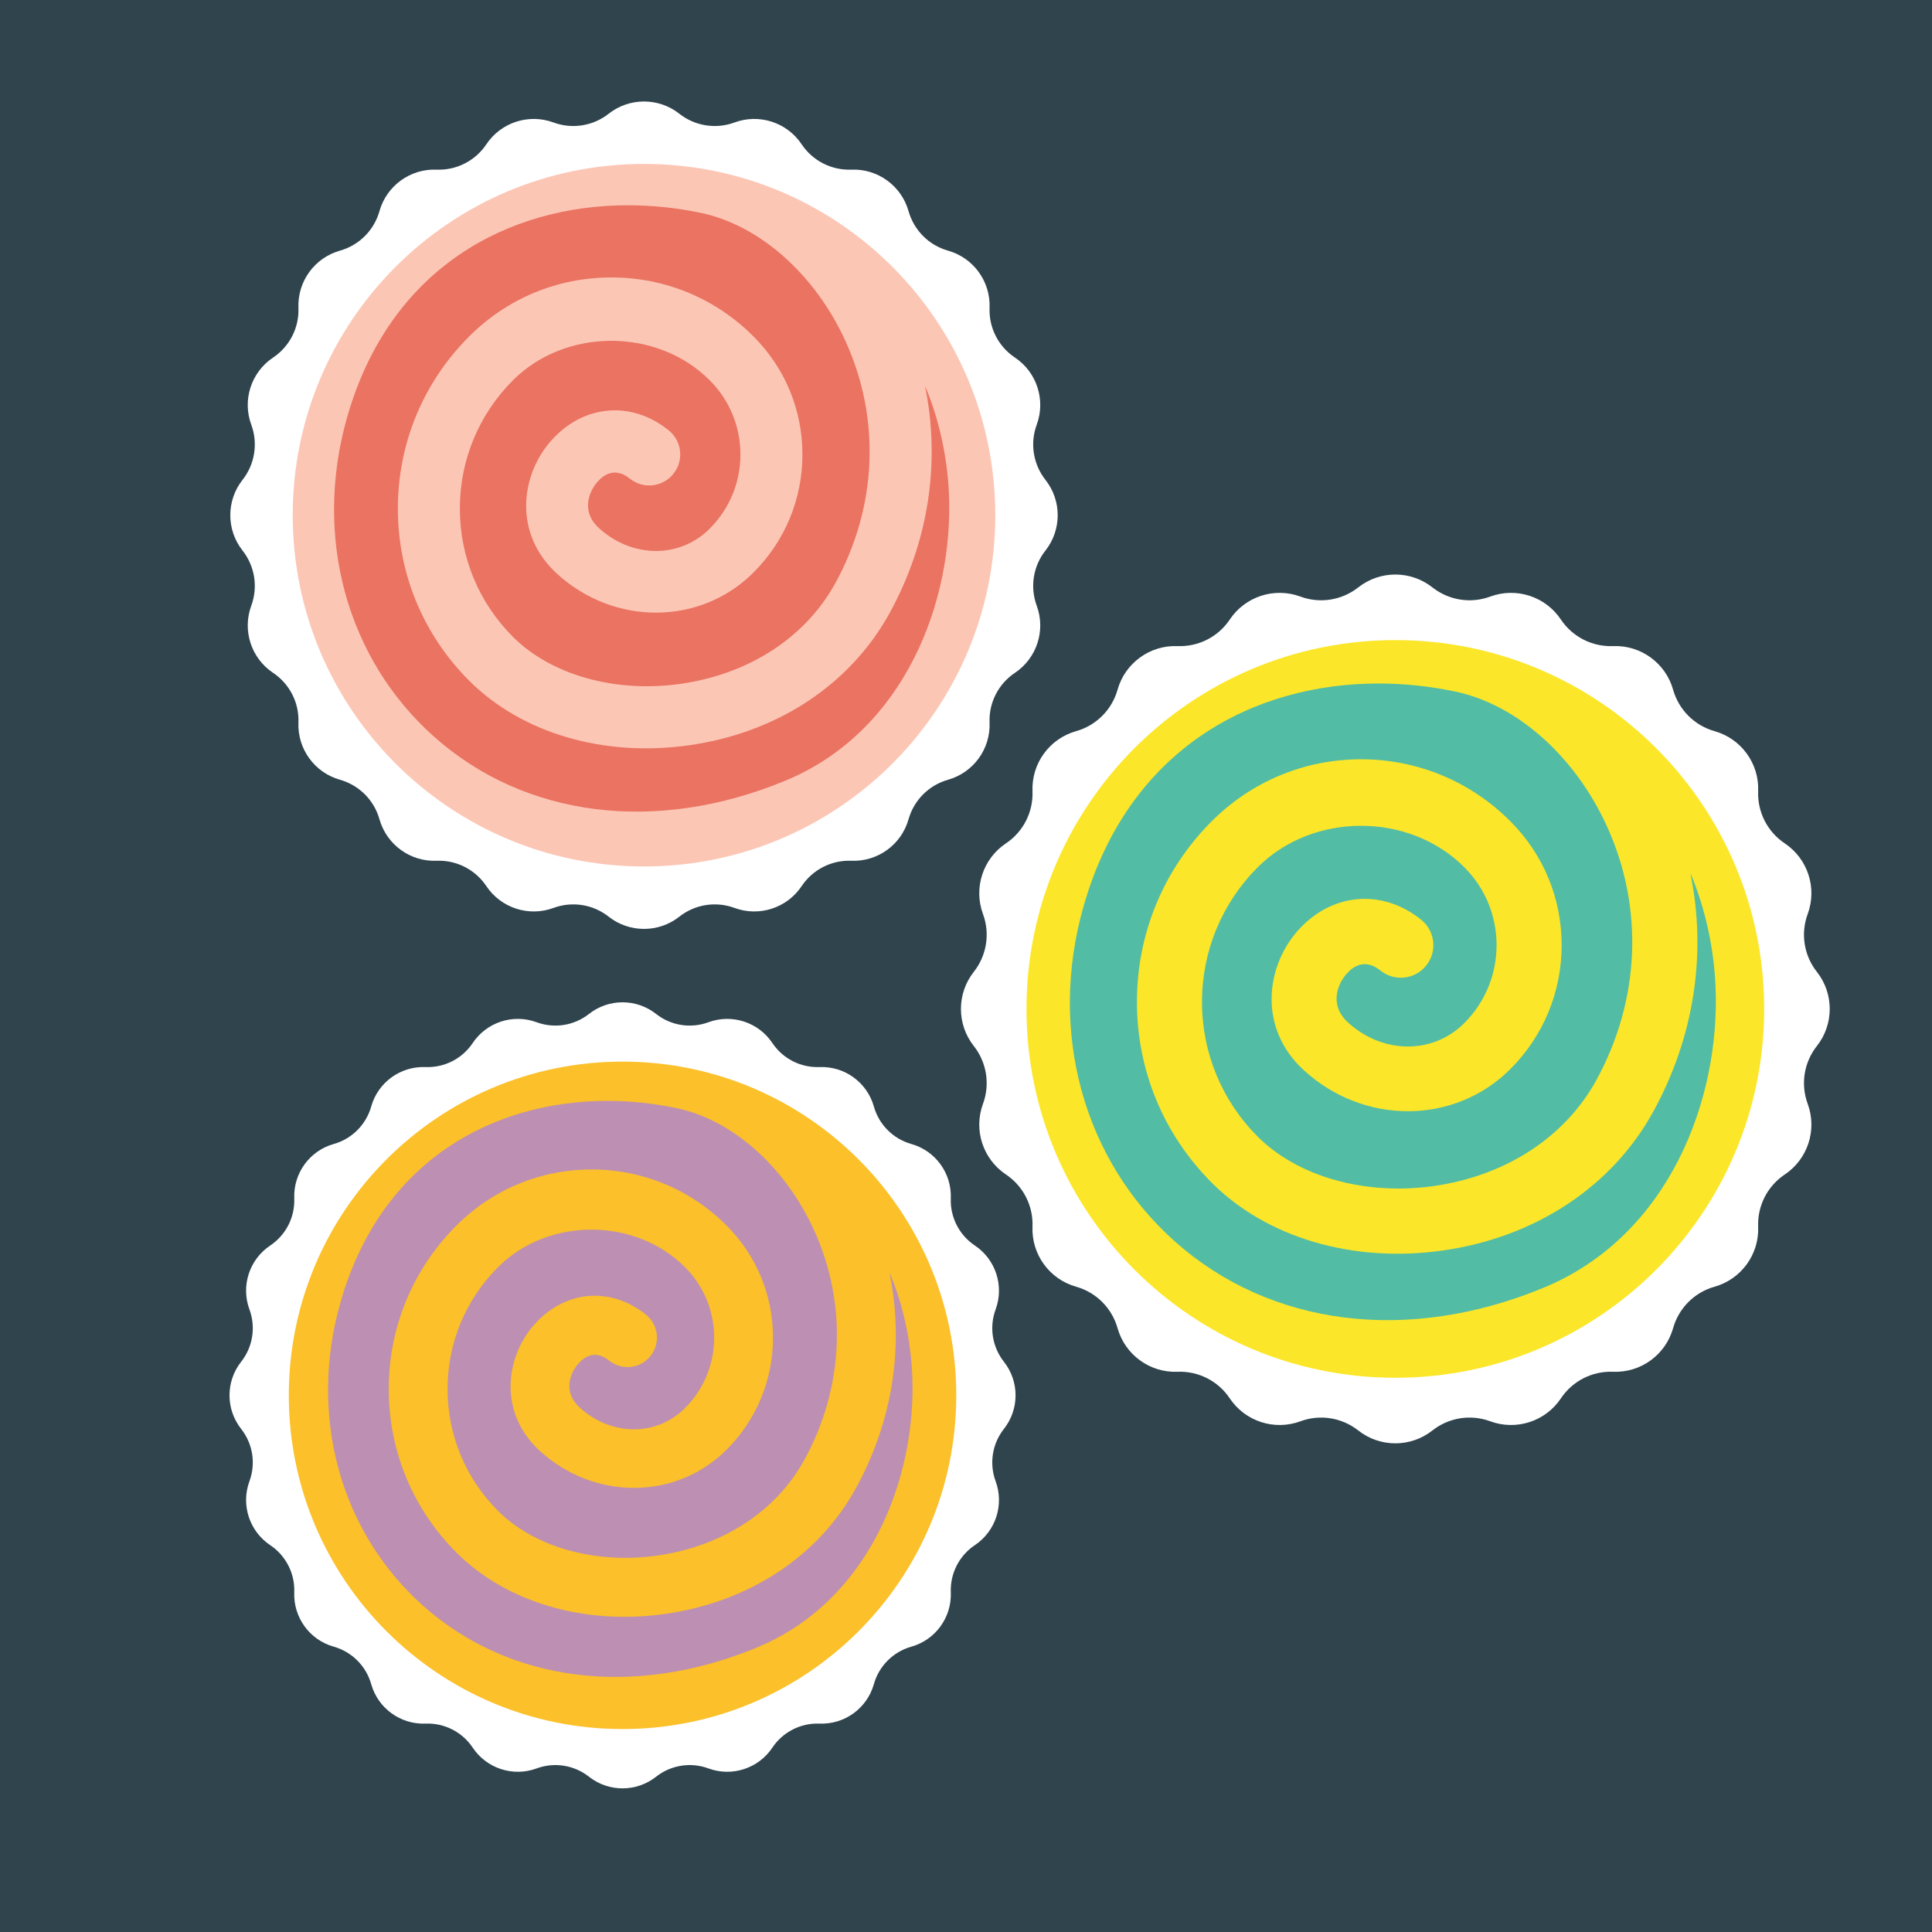
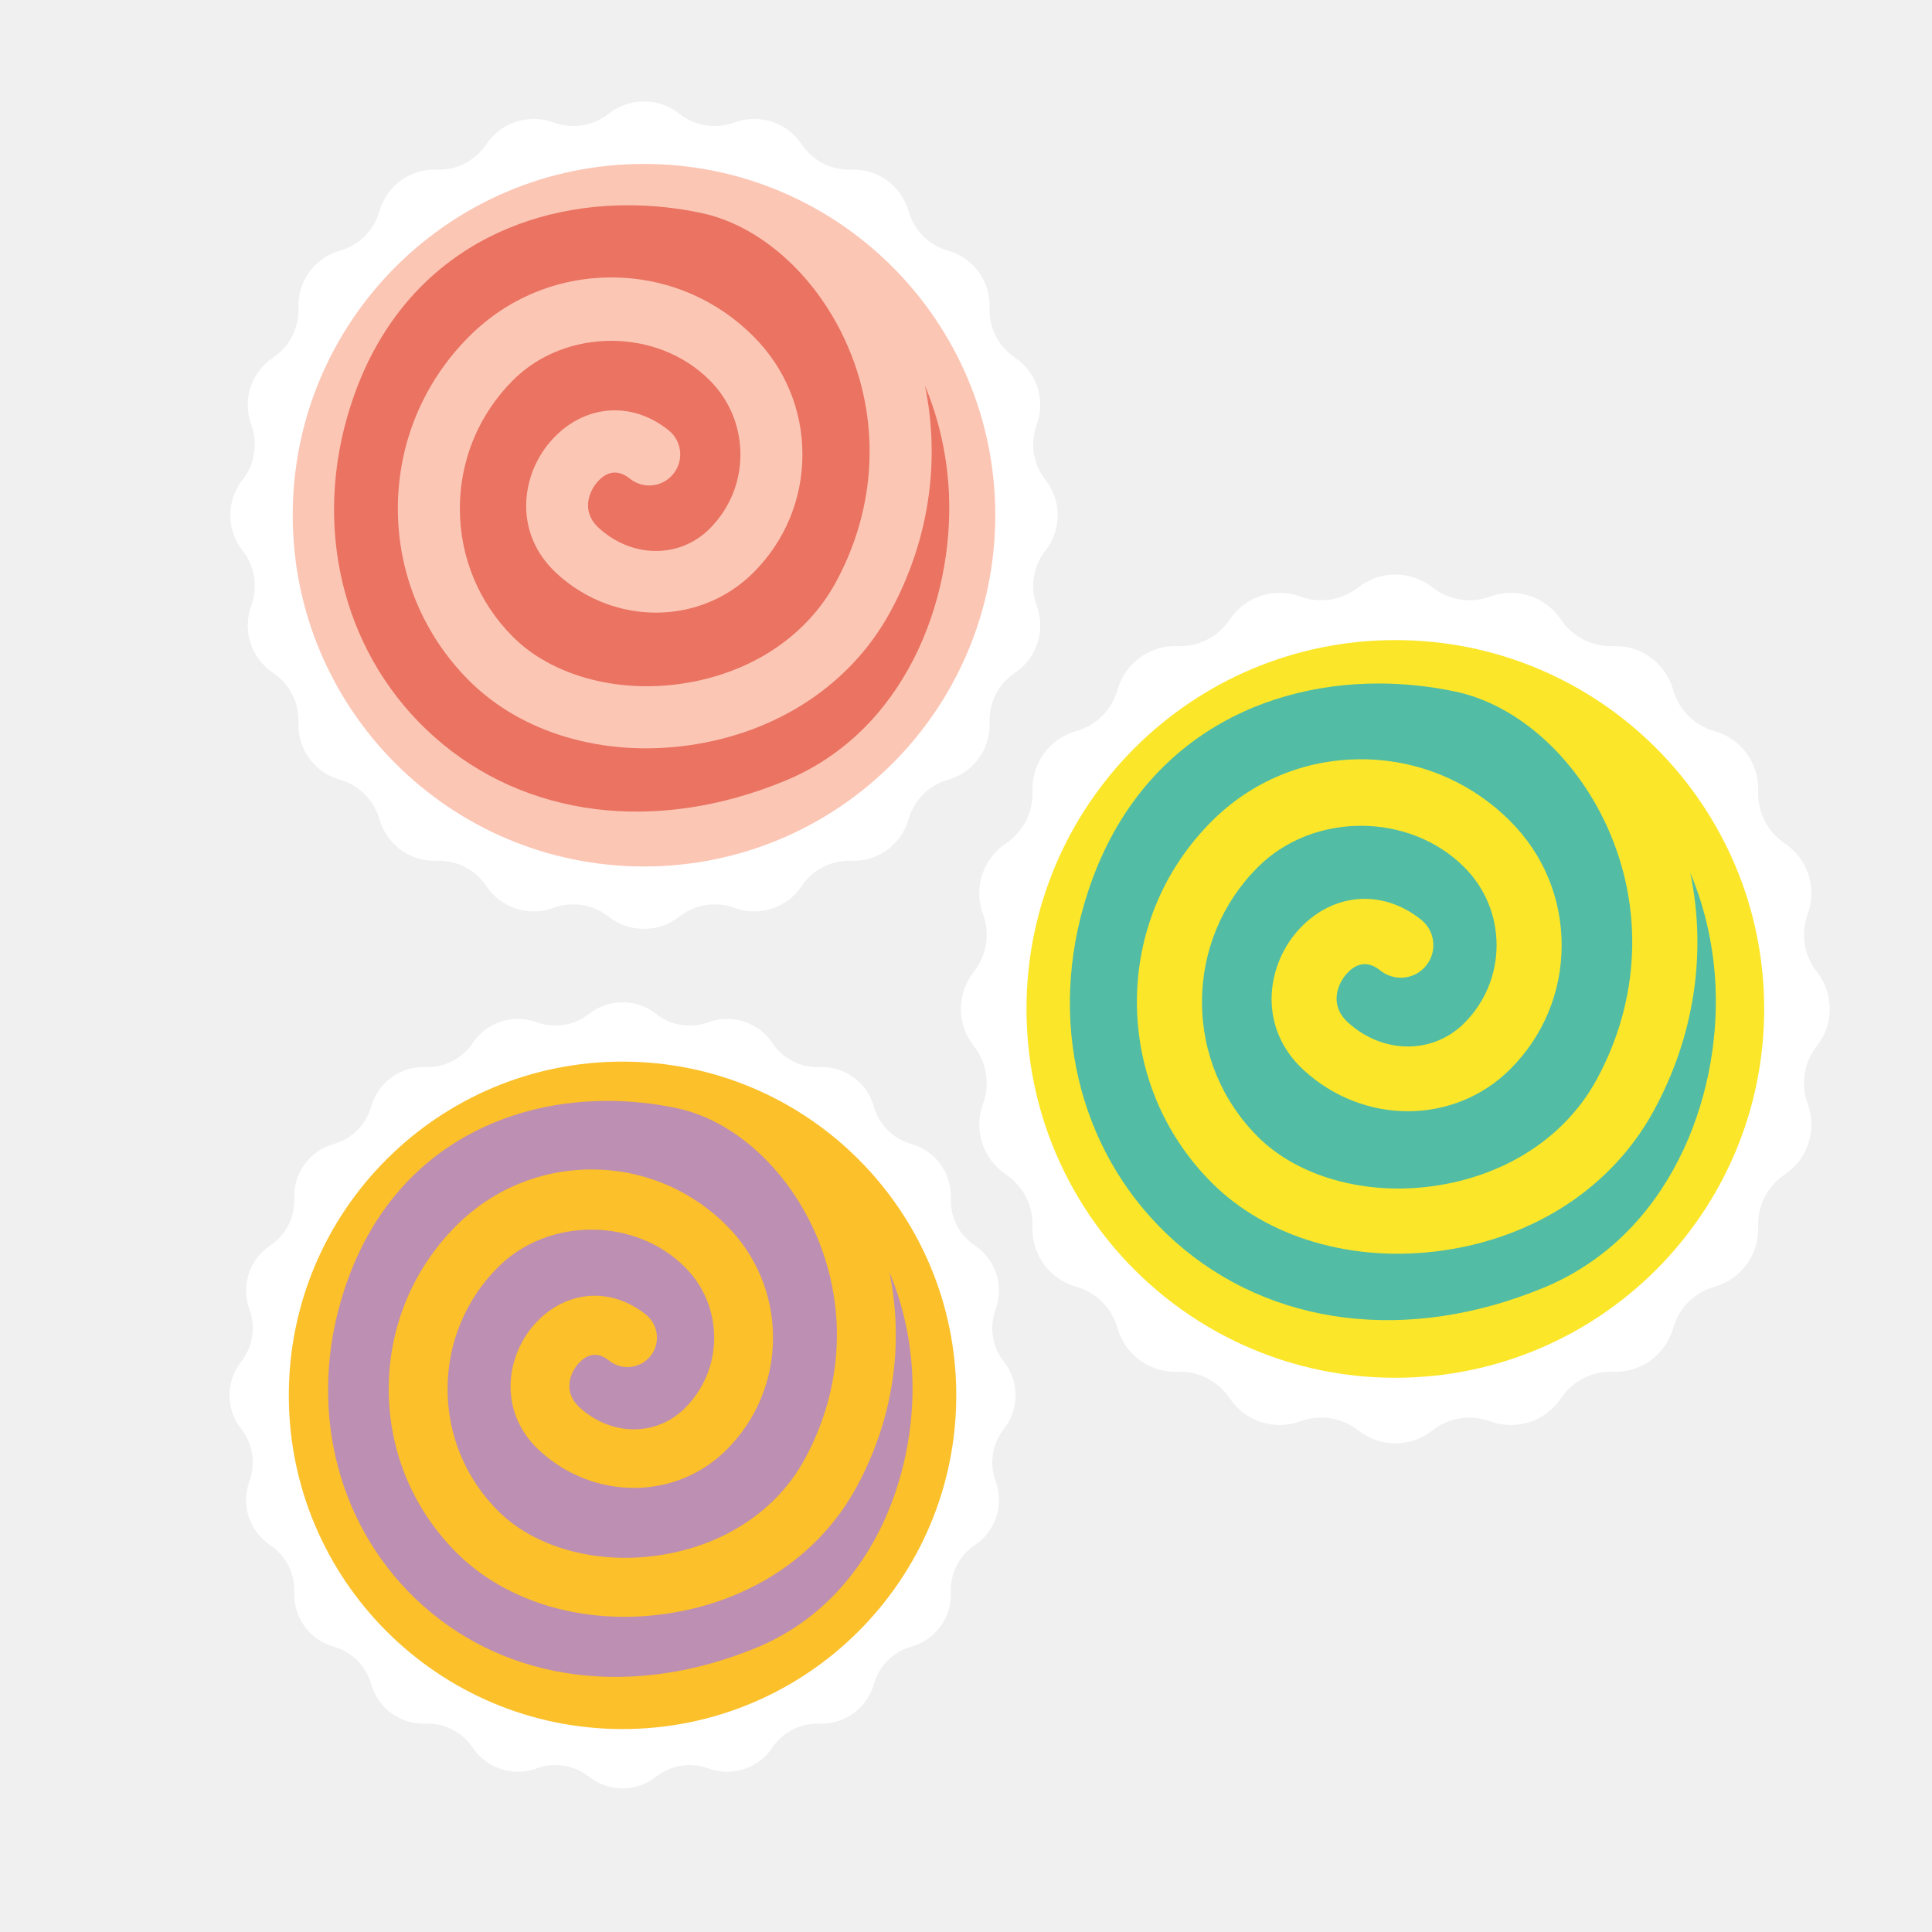
<svg xmlns="http://www.w3.org/2000/svg" width="45" height="45" viewBox="0 0 45 45" fill="none">
-   <path d="M0 0H45V45H0V0Z" fill="#30444E" />
  <path d="M14.177 2.649C14.66 2.269 15.34 2.269 15.823 2.649V2.649C16.186 2.936 16.673 3.013 17.107 2.853V2.853C17.683 2.64 18.331 2.85 18.672 3.361V3.361C18.929 3.746 19.368 3.97 19.83 3.951V3.951C20.445 3.927 20.995 4.327 21.162 4.919V4.919C21.288 5.364 21.636 5.713 22.081 5.838V5.838C22.673 6.005 23.073 6.555 23.049 7.17V7.17C23.03 7.632 23.254 8.071 23.639 8.328V8.328C24.15 8.669 24.36 9.317 24.147 9.893V9.893C23.987 10.327 24.064 10.814 24.351 11.177V11.177C24.731 11.66 24.731 12.34 24.351 12.823V12.823C24.064 13.186 23.987 13.673 24.147 14.107V14.107C24.36 14.683 24.15 15.331 23.639 15.672V15.672C23.254 15.929 23.03 16.368 23.049 16.83V16.83C23.073 17.445 22.673 17.995 22.081 18.162V18.162C21.636 18.288 21.288 18.636 21.162 19.081V19.081C20.995 19.673 20.445 20.073 19.83 20.049V20.049C19.368 20.03 18.929 20.254 18.672 20.639V20.639C18.331 21.15 17.683 21.36 17.107 21.147V21.147C16.673 20.987 16.186 21.064 15.823 21.351V21.351C15.34 21.731 14.66 21.731 14.177 21.351V21.351C13.814 21.064 13.327 20.987 12.893 21.147V21.147C12.317 21.36 11.669 21.15 11.328 20.639V20.639C11.071 20.254 10.632 20.03 10.17 20.049V20.049C9.555 20.073 9.005 19.673 8.838 19.081V19.081C8.713 18.636 8.364 18.288 7.919 18.162V18.162C7.327 17.995 6.927 17.445 6.951 16.83V16.83C6.97 16.368 6.746 15.929 6.361 15.672V15.672C5.85 15.331 5.64 14.683 5.853 14.107V14.107C6.013 13.673 5.936 13.186 5.649 12.823V12.823C5.269 12.34 5.269 11.66 5.649 11.177V11.177C5.936 10.814 6.013 10.327 5.853 9.893V9.893C5.64 9.317 5.85 8.669 6.361 8.328V8.328C6.746 8.071 6.97 7.632 6.951 7.17V7.17C6.927 6.555 7.327 6.005 7.919 5.838V5.838C8.364 5.713 8.713 5.364 8.838 4.919V4.919C9.005 4.327 9.555 3.927 10.17 3.951V3.951C10.632 3.97 11.071 3.746 11.328 3.361V3.361C11.669 2.85 12.317 2.64 12.893 2.853V2.853C13.327 3.013 13.814 2.936 14.177 2.649V2.649Z" fill="white" />
  <circle cx="15" cy="12" r="8.182" fill="#FCC6B5" />
  <path d="M18.29 18.184C15.281 19.429 12.224 19.043 10.107 17.156C8.07 15.34 7.295 12.492 8.084 9.723C9.084 6.212 11.864 4.781 14.627 4.781C15.203 4.781 15.778 4.843 16.336 4.961C17.695 5.25 18.98 6.389 19.689 7.936C20.519 9.746 20.433 11.805 19.455 13.586C18.761 14.847 17.447 15.702 15.851 15.928C14.336 16.144 12.84 15.725 11.949 14.835C11.151 14.036 10.711 12.975 10.711 11.845C10.711 10.716 11.151 9.654 11.949 8.856C13.173 7.632 15.305 7.632 16.529 8.856C16.991 9.318 17.246 9.932 17.246 10.585C17.246 11.239 16.991 11.852 16.529 12.315C15.829 13.014 14.717 13.005 13.944 12.294C13.526 11.91 13.724 11.446 13.907 11.234C14.069 11.046 14.333 10.878 14.67 11.148C14.981 11.398 15.435 11.349 15.684 11.037C15.935 10.726 15.885 10.272 15.574 10.022C14.693 9.314 13.559 9.425 12.813 10.292C12.133 11.083 11.955 12.426 12.966 13.356C14.299 14.582 16.312 14.573 17.549 13.336C18.285 12.602 18.69 11.624 18.69 10.585C18.69 9.547 18.285 8.569 17.549 7.835C16.666 6.95 15.49 6.462 14.239 6.462C12.989 6.462 11.813 6.95 10.929 7.835C9.857 8.906 9.267 10.33 9.267 11.845C9.267 13.36 9.857 14.784 10.929 15.856C12.152 17.079 14.068 17.642 16.055 17.358C18.105 17.067 19.805 15.945 20.72 14.281C21.633 12.621 21.911 10.76 21.544 8.984C21.892 9.807 22.067 10.687 22.103 11.502C22.212 13.998 21.076 17.033 18.29 18.184Z" fill="#EA7362" />
  <path d="M31.636 13.682C32.142 13.282 32.858 13.282 33.364 13.682V13.682C33.746 13.983 34.256 14.064 34.712 13.895V13.895C35.318 13.672 35.998 13.893 36.356 14.43V14.43C36.626 14.834 37.086 15.068 37.572 15.049V15.049C38.217 15.023 38.795 15.444 38.97 16.065V16.065C39.102 16.533 39.467 16.898 39.935 17.03V17.03C40.556 17.205 40.977 17.783 40.951 18.428V18.428C40.932 18.914 41.166 19.374 41.571 19.644V19.644C42.107 20.003 42.328 20.682 42.105 21.288V21.288C41.936 21.744 42.017 22.254 42.318 22.636V22.636C42.718 23.142 42.718 23.858 42.318 24.364V24.364C42.017 24.746 41.936 25.256 42.105 25.712V25.712C42.328 26.318 42.107 26.997 41.571 27.356V27.356C41.166 27.626 40.932 28.086 40.951 28.572V28.572C40.977 29.217 40.556 29.795 39.935 29.97V29.97C39.467 30.102 39.102 30.467 38.97 30.935V30.935C38.795 31.556 38.217 31.977 37.572 31.951V31.951C37.086 31.932 36.626 32.166 36.356 32.571V32.571C35.998 33.107 35.318 33.328 34.712 33.105V33.105C34.256 32.936 33.746 33.017 33.364 33.318V33.318C32.858 33.718 32.142 33.718 31.636 33.318V33.318C31.254 33.017 30.744 32.936 30.288 33.105V33.105C29.682 33.328 29.003 33.107 28.644 32.571V32.571C28.374 32.166 27.914 31.932 27.428 31.951V31.951C26.783 31.977 26.205 31.556 26.03 30.935V30.935C25.898 30.467 25.533 30.102 25.065 29.97V29.97C24.444 29.795 24.023 29.217 24.049 28.572V28.572C24.068 28.086 23.834 27.626 23.43 27.356V27.356C22.893 26.997 22.672 26.318 22.895 25.712V25.712C23.064 25.256 22.983 24.746 22.682 24.364V24.364C22.282 23.858 22.282 23.142 22.682 22.636V22.636C22.983 22.254 23.064 21.744 22.895 21.288V21.288C22.672 20.682 22.893 20.003 23.43 19.644V19.644C23.834 19.374 24.068 18.914 24.049 18.428V18.428C24.023 17.783 24.444 17.205 25.065 17.03V17.03C25.533 16.898 25.898 16.533 26.03 16.065V16.065C26.205 15.444 26.783 15.023 27.428 15.049V15.049C27.914 15.068 28.374 14.834 28.644 14.43V14.43C29.003 13.893 29.682 13.672 30.288 13.895V13.895C30.744 14.064 31.254 13.983 31.636 13.682V13.682Z" fill="white" />
  <circle cx="32.5" cy="23.5" r="8.591" fill="#FBE62A" />
  <path d="M35.955 29.993C32.795 31.3 29.586 30.895 27.363 28.914C25.224 27.007 24.41 24.016 25.238 21.109C26.289 17.423 29.207 15.92 32.108 15.92C32.713 15.92 33.317 15.985 33.903 16.109C35.33 16.412 36.679 17.608 37.423 19.233C38.295 21.133 38.205 23.296 37.178 25.165C36.449 26.489 35.069 27.387 33.394 27.625C31.803 27.851 30.232 27.411 29.297 26.477C28.459 25.638 27.997 24.523 27.997 23.337C27.997 22.152 28.459 21.036 29.297 20.198C30.582 18.913 32.82 18.913 34.105 20.198C34.591 20.684 34.858 21.328 34.858 22.014C34.858 22.7 34.591 23.345 34.105 23.831C33.37 24.565 32.203 24.555 31.391 23.809C30.953 23.405 31.16 22.919 31.353 22.695C31.522 22.498 31.799 22.321 32.153 22.606C32.48 22.868 32.957 22.816 33.219 22.489C33.481 22.163 33.429 21.686 33.103 21.423C32.178 20.68 30.987 20.797 30.203 21.706C29.489 22.537 29.303 23.947 30.365 24.924C31.765 26.211 33.878 26.201 35.177 24.902C35.949 24.132 36.374 23.105 36.374 22.014C36.374 20.924 35.949 19.897 35.177 19.127C34.249 18.198 33.014 17.685 31.701 17.685C30.388 17.685 29.154 18.198 28.225 19.127C27.1 20.251 26.481 21.746 26.481 23.337C26.481 24.928 27.1 26.423 28.225 27.549C29.51 28.833 31.522 29.424 33.608 29.126C35.76 28.82 37.545 27.642 38.506 25.895C39.465 24.152 39.757 22.198 39.371 20.333C39.737 21.197 39.921 22.121 39.958 22.977C40.073 25.598 38.88 28.784 35.955 29.993Z" fill="#52BDA4" />
  <path d="M13.718 23.617C14.177 23.255 14.823 23.255 15.282 23.617V23.617C15.627 23.889 16.089 23.962 16.501 23.81V23.81C17.049 23.608 17.664 23.808 17.989 24.293V24.293C18.233 24.659 18.649 24.871 19.089 24.854V24.854C19.672 24.831 20.196 25.211 20.354 25.773V25.773C20.473 26.196 20.804 26.527 21.227 26.646V26.646C21.789 26.804 22.169 27.328 22.146 27.911V27.911C22.129 28.351 22.341 28.767 22.707 29.011V29.011C23.192 29.336 23.392 29.951 23.19 30.499V30.499C23.038 30.911 23.111 31.373 23.383 31.718V31.718C23.745 32.177 23.745 32.823 23.383 33.282V33.282C23.111 33.627 23.038 34.089 23.19 34.501V34.501C23.392 35.049 23.192 35.664 22.707 35.989V35.989C22.341 36.233 22.129 36.65 22.146 37.089V37.089C22.169 37.672 21.789 38.196 21.227 38.354V38.354C20.804 38.473 20.473 38.804 20.354 39.227V39.227C20.196 39.789 19.672 40.169 19.089 40.146V40.146C18.649 40.129 18.233 40.341 17.989 40.707V40.707C17.664 41.192 17.049 41.392 16.501 41.19V41.19C16.089 41.038 15.627 41.111 15.282 41.383V41.383C14.823 41.745 14.177 41.745 13.718 41.383V41.383C13.373 41.111 12.911 41.038 12.499 41.19V41.19C11.951 41.392 11.336 41.192 11.011 40.707V40.707C10.767 40.341 10.351 40.129 9.911 40.146V40.146C9.328 40.169 8.804 39.789 8.646 39.227V39.227C8.527 38.804 8.196 38.473 7.773 38.354V38.354C7.211 38.196 6.831 37.672 6.854 37.089V37.089C6.871 36.65 6.659 36.233 6.293 35.989V35.989C5.808 35.664 5.608 35.049 5.81 34.501V34.501C5.962 34.089 5.889 33.627 5.617 33.282V33.282C5.255 32.823 5.255 32.177 5.617 31.718V31.718C5.889 31.373 5.962 30.911 5.81 30.499V30.499C5.608 29.951 5.808 29.336 6.293 29.011V29.011C6.659 28.767 6.871 28.351 6.854 27.911V27.911C6.831 27.328 7.211 26.804 7.773 26.646V26.646C8.196 26.527 8.527 26.196 8.646 25.773V25.773C8.804 25.211 9.328 24.831 9.911 24.854V24.854C10.351 24.871 10.767 24.659 11.011 24.293V24.293C11.336 23.808 11.951 23.608 12.499 23.81V23.81C12.911 23.962 13.373 23.889 13.718 23.617V23.617Z" fill="white" />
  <circle cx="14.5" cy="32.5" r="7.773" fill="#FBC02A" />
  <path d="M17.626 38.375C14.767 39.557 11.863 39.19 9.852 37.398C7.917 35.673 7.18 32.967 7.93 30.337C8.88 27.002 11.521 25.642 14.146 25.642C14.693 25.642 15.239 25.701 15.769 25.813C17.061 26.087 18.281 27.17 18.955 28.64C19.743 30.359 19.662 32.315 18.732 34.007C18.073 35.205 16.825 36.017 15.309 36.232C13.869 36.436 12.448 36.039 11.602 35.193C10.844 34.434 10.425 33.426 10.425 32.353C10.425 31.28 10.844 30.271 11.602 29.513C12.765 28.35 14.79 28.35 15.952 29.513C16.392 29.952 16.634 30.535 16.634 31.156C16.634 31.777 16.392 32.36 15.952 32.799C15.287 33.464 14.232 33.455 13.497 32.779C13.1 32.414 13.288 31.974 13.462 31.772C13.615 31.594 13.866 31.434 14.186 31.691C14.482 31.928 14.913 31.881 15.15 31.586C15.388 31.29 15.341 30.859 15.046 30.621C14.208 29.949 13.131 30.054 12.422 30.877C11.776 31.628 11.607 32.904 12.568 33.789C13.835 34.953 15.747 34.944 16.922 33.769C17.62 33.072 18.005 32.143 18.005 31.156C18.005 30.169 17.62 29.241 16.922 28.543C16.083 27.703 14.966 27.239 13.777 27.239C12.589 27.239 11.473 27.703 10.632 28.543C9.615 29.56 9.054 30.913 9.054 32.353C9.054 33.792 9.614 35.145 10.632 36.163C11.794 37.325 13.615 37.86 15.502 37.59C17.45 37.313 19.064 36.248 19.934 34.667C20.801 33.09 21.066 31.322 20.716 29.634C21.048 30.417 21.214 31.253 21.248 32.027C21.352 34.398 20.273 37.281 17.626 38.375Z" fill="#BD8FB2" />
</svg>
